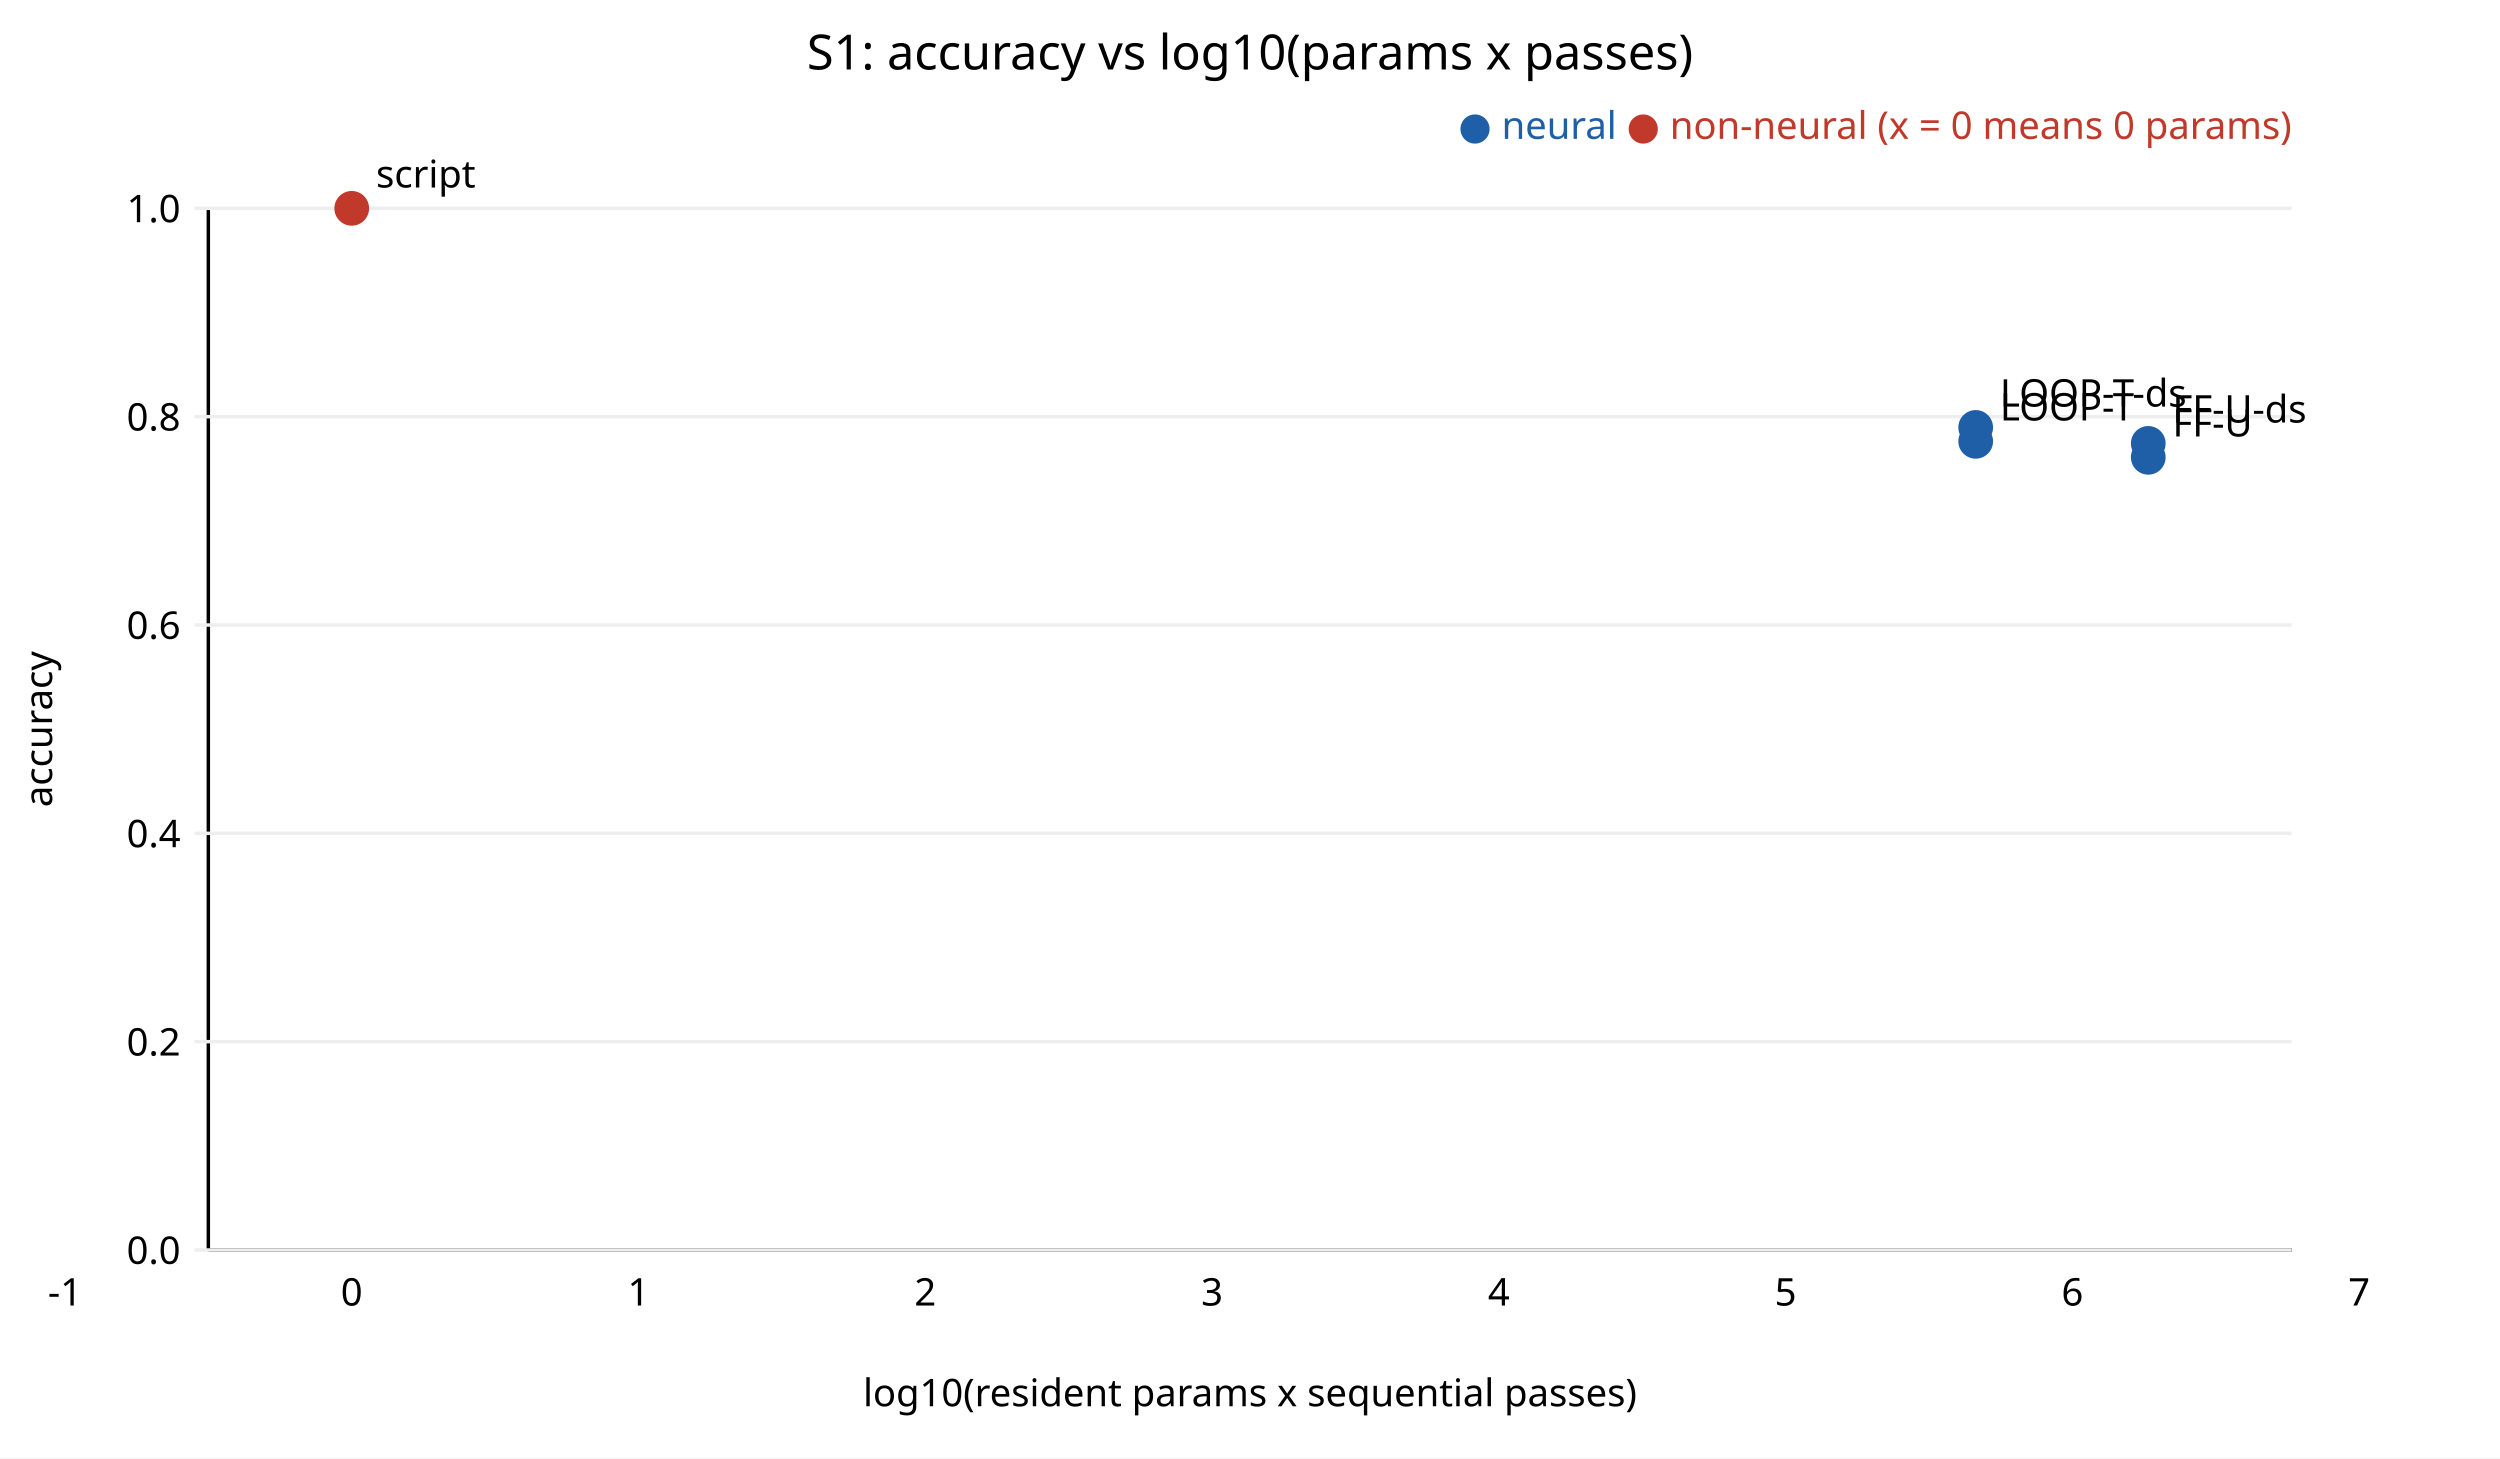
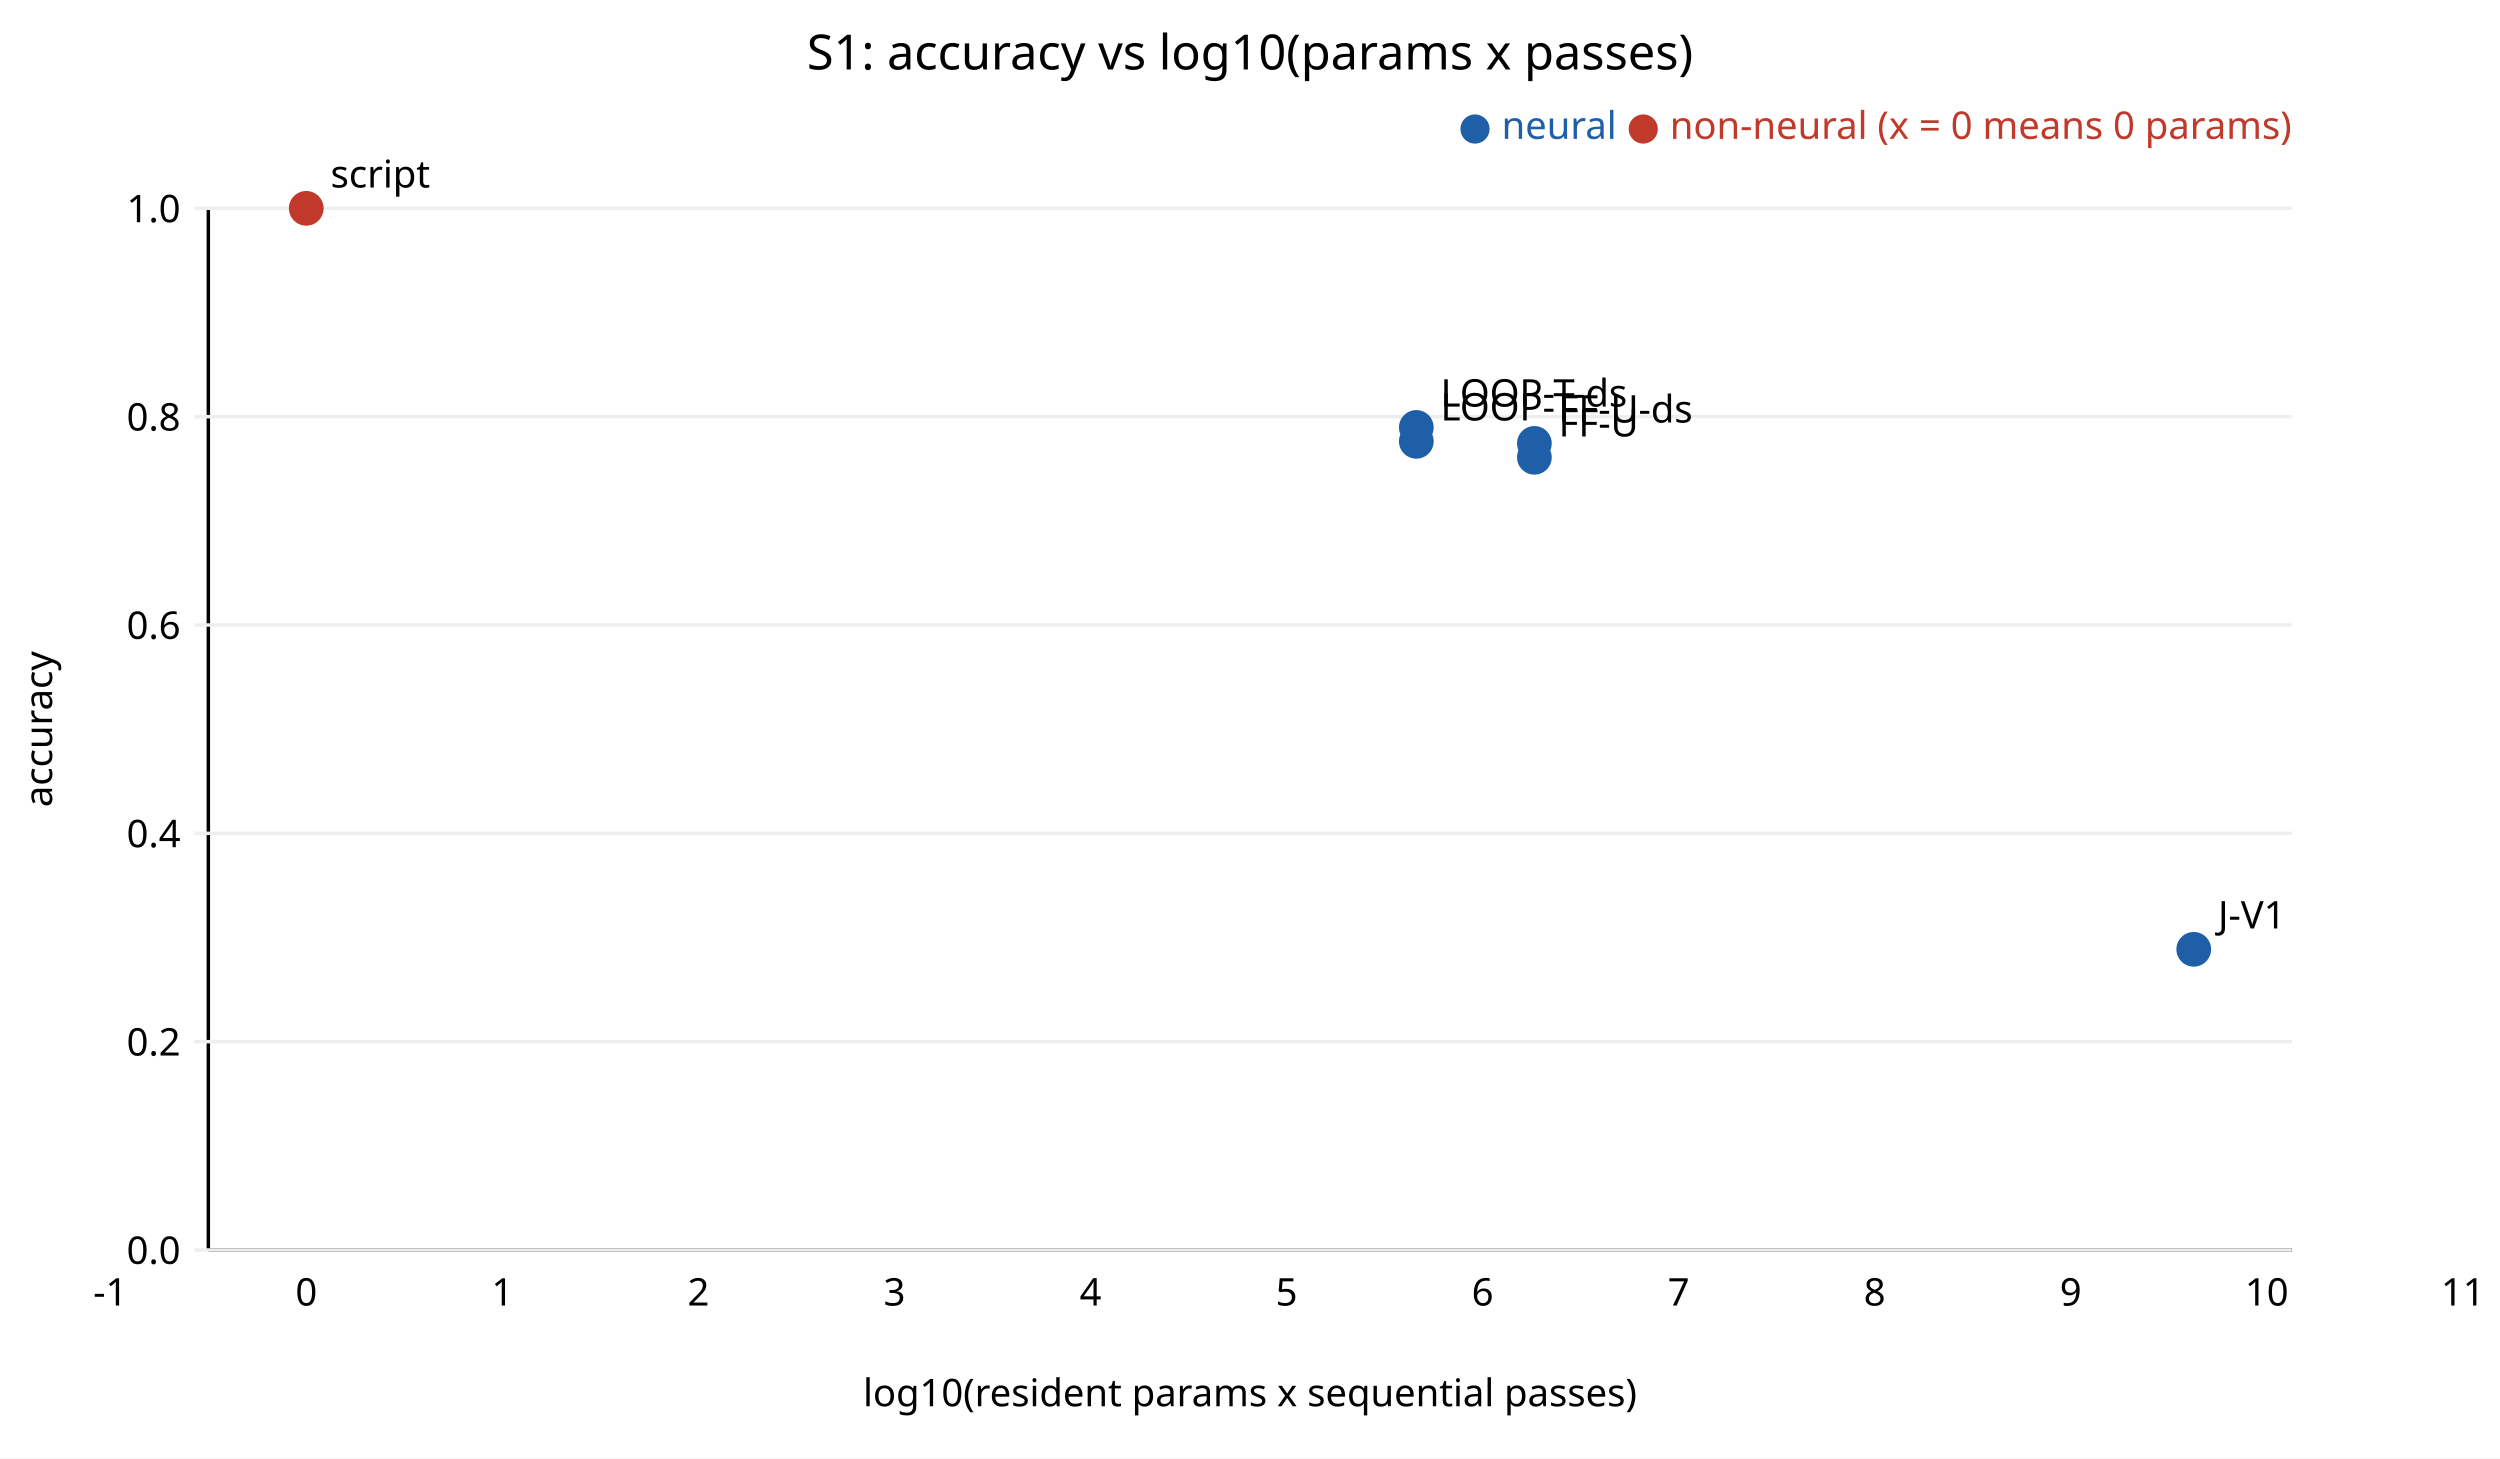
<svg xmlns="http://www.w3.org/2000/svg" width="720" height="420" font-family="sans-serif" font-size="11">
  <rect width="100%" height="100%" fill="white" />
  <text x="360.0" y="20" text-anchor="middle" font-size="14">S1: accuracy vs log10(params x passes)</text>
  <line x1="60" y1="360" x2="660" y2="360" stroke="black" />
  <line x1="60" y1="60" x2="60" y2="360" stroke="black" />
  <text x="360.0" y="405" text-anchor="middle">log10(resident params x sequential passes)</text>
  <text x="15" y="210.0" transform="rotate(-90 15 210.0)" text-anchor="middle">accuracy</text>
  <line x1="56" y1="360.0" x2="660" y2="360.0" stroke="#eee" />
  <text x="52" y="364.0" text-anchor="end">0.0</text>
  <line x1="56" y1="300.0" x2="660" y2="300.0" stroke="#eee" />
  <text x="52" y="304.0" text-anchor="end">0.2</text>
  <line x1="56" y1="240.0" x2="660" y2="240.0" stroke="#eee" />
  <text x="52" y="244.0" text-anchor="end">0.4</text>
  <line x1="56" y1="180.0" x2="660" y2="180.0" stroke="#eee" />
  <text x="52" y="184.0" text-anchor="end">0.6</text>
  <line x1="56" y1="120.0" x2="660" y2="120.0" stroke="#eee" />
  <text x="52" y="124.0" text-anchor="end">0.8</text>
  <line x1="56" y1="60.0" x2="660" y2="60.0" stroke="#eee" />
  <text x="52" y="64.0" text-anchor="end">1.0</text>
-   <text x="18.705" y="376" text-anchor="middle">-1</text>
-   <text x="101.295" y="376" text-anchor="middle">0</text>
-   <text x="183.886" y="376" text-anchor="middle">1</text>
-   <text x="266.477" y="376" text-anchor="middle">2</text>
-   <text x="349.068" y="376" text-anchor="middle">3</text>
-   <text x="431.659" y="376" text-anchor="middle">4</text>
-   <text x="514.25" y="376" text-anchor="middle">5</text>
-   <text x="596.841" y="376" text-anchor="middle">6</text>
-   <text x="679.431" y="376" text-anchor="middle">7</text>
-   <circle cx="618.7" cy="131.7" r="5" fill="#1f5fa8" />
-   <text x="625.7" y="125.7">FF-U</text>
-   <circle cx="618.7" cy="127.7" r="5" fill="#1f5fa8" />
-   <text x="625.7" y="121.7">FF-U-ds</text>
-   <circle cx="569.0" cy="127.1" r="5" fill="#1f5fa8" />
-   <text x="576.0" y="121.1">LOOP-T</text>
-   <circle cx="569.0" cy="123.1" r="5" fill="#1f5fa8" />
-   <text x="576.0" y="117.1">LOOP-T-ds</text>
-   <circle cx="101.3" cy="60.0" r="5" fill="#c0392b" />
-   <text x="108.3" y="54.0">script</text>
+   <text x="31.77" y="376" text-anchor="middle">-1</text>
+   <text x="88.23" y="376" text-anchor="middle">0</text>
+   <text x="144.69" y="376" text-anchor="middle">1</text>
+   <text x="201.15" y="376" text-anchor="middle">2</text>
+   <text x="257.61" y="376" text-anchor="middle">3</text>
+   <text x="314.07" y="376" text-anchor="middle">4</text>
+   <text x="370.53" y="376" text-anchor="middle">5</text>
+   <text x="426.99" y="376" text-anchor="middle">6</text>
+   <text x="483.451" y="376" text-anchor="middle">7</text>
+   <text x="539.911" y="376" text-anchor="middle">8</text>
+   <text x="596.371" y="376" text-anchor="middle">9</text>
+   <text x="652.831" y="376" text-anchor="middle">10</text>
+   <text x="709.291" y="376" text-anchor="middle">11</text>
+   <circle cx="441.9" cy="131.7" r="5" fill="#1f5fa8" />
+   <text x="448.9" y="125.7">FF-U</text>
+   <circle cx="441.9" cy="127.7" r="5" fill="#1f5fa8" />
+   <text x="448.9" y="121.7">FF-U-ds</text>
+   <circle cx="631.8" cy="273.4" r="5" fill="#1f5fa8" />
+   <text x="638.8" y="267.4">J-V1</text>
+   <circle cx="407.9" cy="127.1" r="5" fill="#1f5fa8" />
+   <text x="414.9" y="121.1">LOOP-T</text>
+   <circle cx="407.9" cy="123.1" r="5" fill="#1f5fa8" />
+   <text x="414.9" y="117.1">LOOP-T-ds</text>
+   <circle cx="88.2" cy="60.0" r="5" fill="#c0392b" />
+   <text x="95.2" y="54.0">script</text>
  <text x="660" y="40" text-anchor="end">
    <tspan fill="#1f5fa8">● neural</tspan>
    <tspan fill="#c0392b">● non-neural (x = 0 means 0 params)</tspan>
  </text>
</svg>
